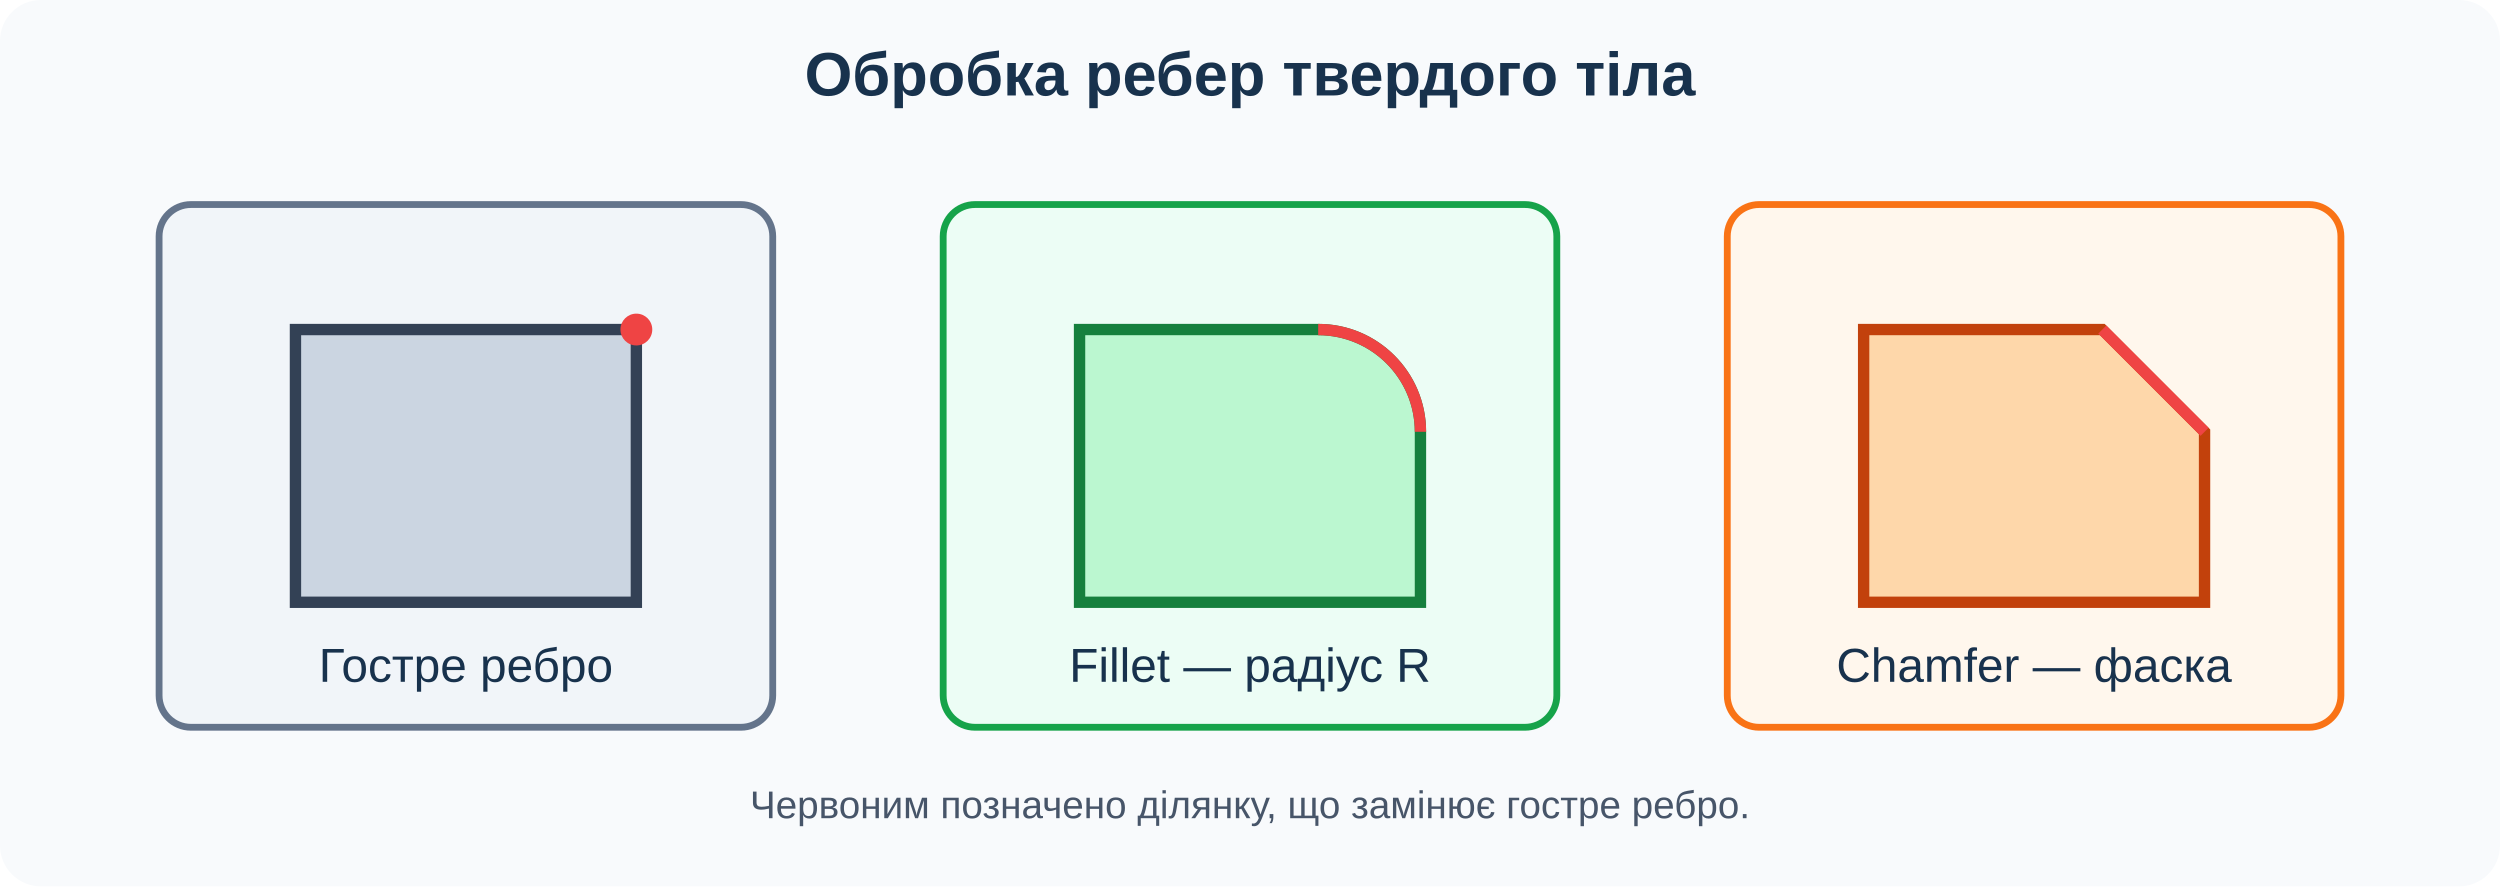
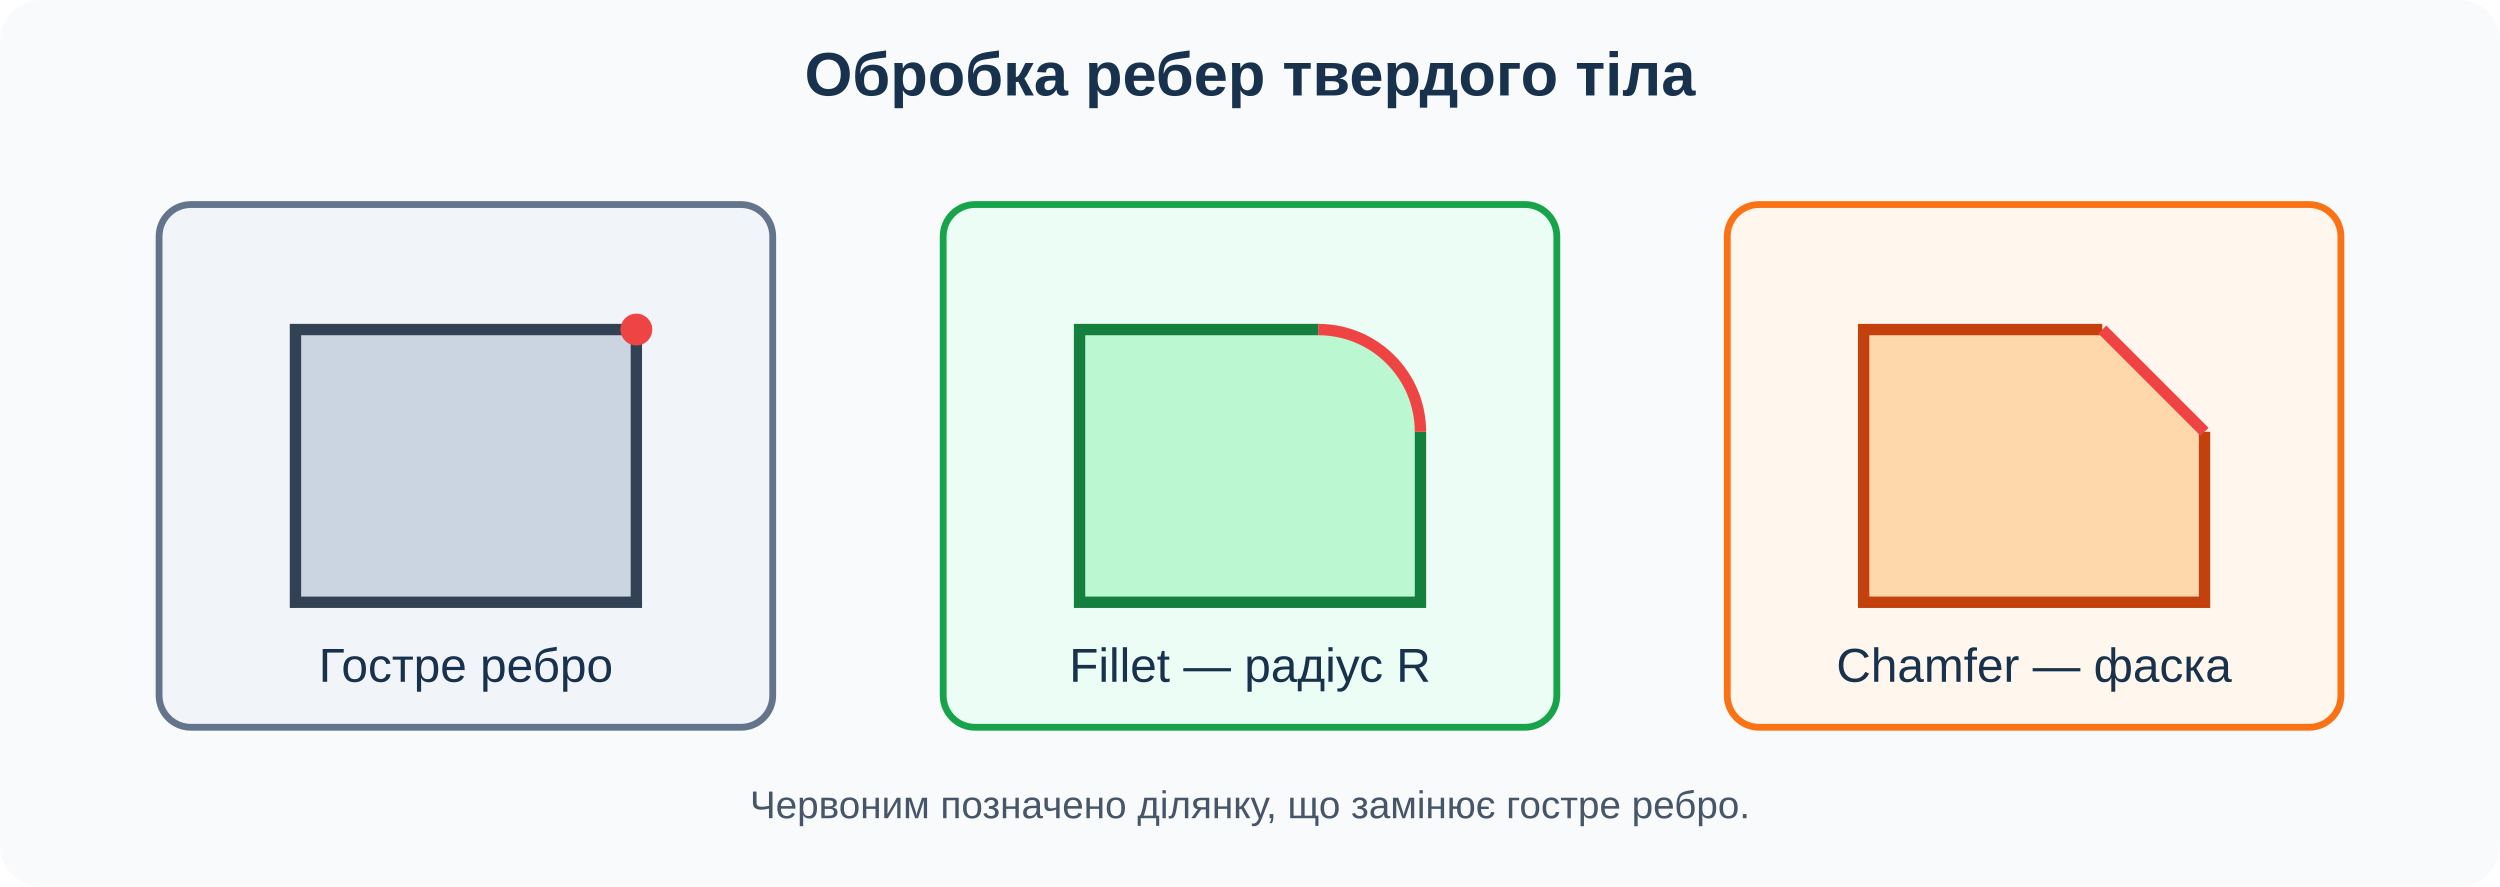
<svg xmlns="http://www.w3.org/2000/svg" viewBox="0 0 1100 390" role="img" aria-labelledby="title desc">
  <rect width="1100" height="390" rx="18" fill="#f8fafc" />
  <text x="550" y="42" text-anchor="middle" font-family="Arial, sans-serif" font-size="27" font-weight="700" fill="#18324d">Обробка ребер твердого тіла</text>
  <g font-family="Arial, sans-serif" text-anchor="middle">
    <g transform="translate(70 90)">
      <rect width="270" height="230" rx="14" fill="#f1f5f9" stroke="#64748b" stroke-width="3" />
      <path d="M60 175V55h150v120z" fill="#cbd5e1" stroke="#334155" stroke-width="5" />
      <circle cx="210" cy="55" r="7" fill="#ef4444" />
-       <text x="135" y="210" font-size="21" fill="#18324d">Гостре ребро</text>
+       <text x="135" y="210" text-anchor="middle" font-size="21" fill="#18324d">Гостре ребро</text>
    </g>
    <g transform="translate(415 90)">
      <rect width="270" height="230" rx="14" fill="#ecfdf5" stroke="#16a34a" stroke-width="3" />
-       <path d="M60 175V55h105a45 45 0 0145 45v75z" fill="#bbf7d0" stroke="#15803d" stroke-width="5" />
-       <path d="M165 55a45 45 0 0145 45" fill="none" stroke="#ef4444" stroke-width="5" />
-       <text x="135" y="210" font-size="21" fill="#18324d">Fillet — радіус R</text>
+       <path d="M60 175V55h105a45 45 0 0 1 45 45v75z" fill="#bbf7d0" />
+       <path d="M210 100v75H60V55h105" fill="none" stroke="#15803d" stroke-width="5" />
+       <path d="M165 55a45 45 0 0 1 45 45" fill="none" stroke="#ef4444" stroke-width="5" />
+       <text x="135" y="210" text-anchor="middle" font-size="21" fill="#18324d">Fillet — радіус R</text>
    </g>
    <g transform="translate(760 90)">
      <rect width="270" height="230" rx="14" fill="#fff7ed" stroke="#f97316" stroke-width="3" />
-       <path d="M60 175V55h105l45 45v75z" fill="#fed7aa" stroke="#c2410c" stroke-width="5" />
+       <path d="M60 175V55h105l45 45v75z" fill="#fed7aa" />
+       <path d="M210 100v75H60V55h105" fill="none" stroke="#c2410c" stroke-width="5" />
      <path d="M165 55l45 45" stroke="#ef4444" stroke-width="5" />
-       <text x="135" y="210" font-size="21" fill="#18324d">Chamfer — фаска</text>
+       <text x="135" y="210" text-anchor="middle" font-size="21" fill="#18324d">Chamfer — фаска</text>
    </g>
  </g>
  <text x="550" y="360" text-anchor="middle" font-family="Arial, sans-serif" font-size="17" fill="#475569">Червоним позначено ділянку, що замінює гостре ребро.</text>
</svg>
